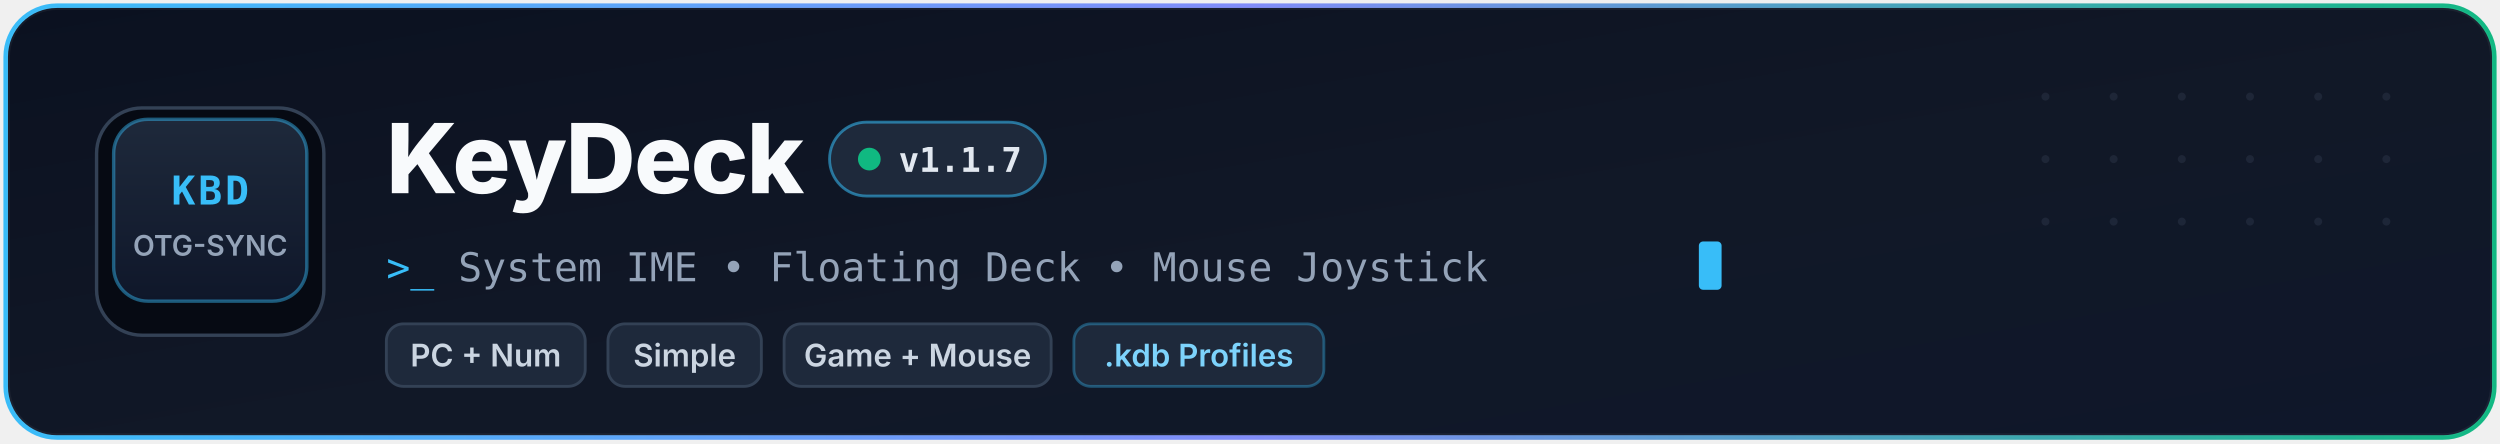
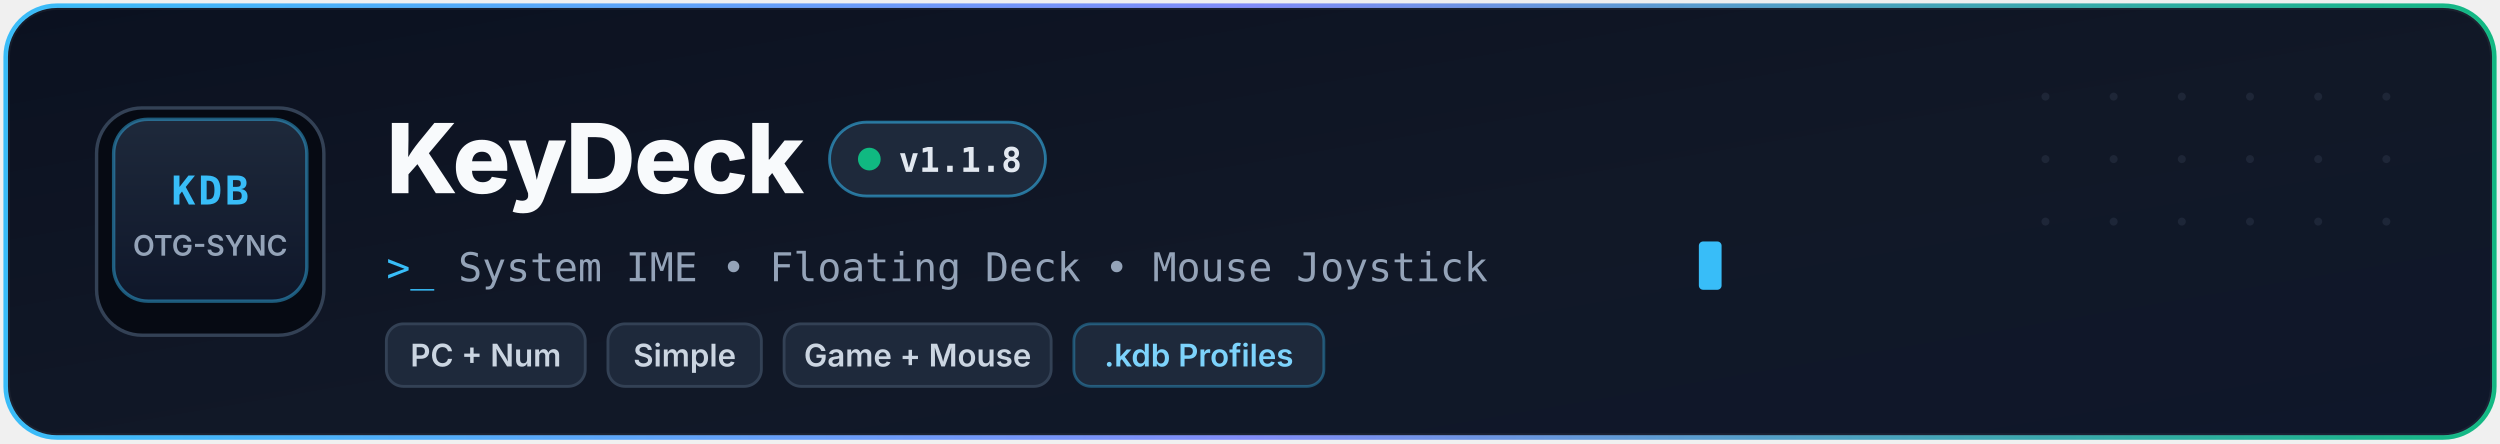
- <svg xmlns="http://www.w3.org/2000/svg" viewBox="0 0 880 156" width="100%" role="img" aria-label="KeyDeck v1.1.7 — Android PC Mechanical Keyboard, Floating Deck &amp; Mouse Joystick">
+ <svg xmlns="http://www.w3.org/2000/svg" viewBox="0 0 880 156" width="100%" role="img" aria-label="KeyDeck v1.1.8 — Android PC Mechanical Keyboard, Floating Deck &amp; Mouse Joystick">
  <defs>
    <linearGradient id="bgGrad" x1="0%" y1="0%" x2="100%" y2="100%">
      <stop offset="0%" stop-color="#0B1120" />
      <stop offset="55%" stop-color="#111827" />
      <stop offset="100%" stop-color="#0F172A" />
    </linearGradient>
    <linearGradient id="borderGlow" x1="0%" y1="0%" x2="100%" y2="0%">
      <stop offset="0%" stop-color="#38BDF8">
        <animate attributeName="stop-color" values="#38BDF8;#818CF8;#10B981;#38BDF8" dur="7s" repeatCount="indefinite" />
      </stop>
      <stop offset="50%" stop-color="#818CF8">
        <animate attributeName="stop-color" values="#818CF8;#10B981;#38BDF8;#818CF8" dur="7s" repeatCount="indefinite" />
      </stop>
      <stop offset="100%" stop-color="#10B981">
        <animate attributeName="stop-color" values="#10B981;#38BDF8;#818CF8;#10B981" dur="7s" repeatCount="indefinite" />
      </stop>
    </linearGradient>
    <linearGradient id="keycapGrad" x1="0%" y1="0%" x2="0%" y2="100%">
      <stop offset="0%" stop-color="#1E293B" />
      <stop offset="100%" stop-color="#0F172A" />
    </linearGradient>
    <style>
      .cursor-blink {
        animation: blink 1.05s steps(1, end) infinite;
      }
      .led-pulse {
        animation: pulse 2.4s ease-in-out infinite;
      }
      @keyframes blink {
        0%, 49% { opacity: 1; }
        50%, 100% { opacity: 0; }
      }
      @keyframes pulse {
        0%, 100% { opacity: 1; }
        50% { opacity: 0.35; }
      }
    </style>
  </defs>
  <rect x="2" y="2" width="876" height="152" rx="18" fill="url(#bgGrad)" stroke="url(#borderGlow)" stroke-width="1.6" />
  <rect x="3" y="3" width="874" height="150" rx="17" fill="none" stroke="#FFFFFF" stroke-opacity="0.05" stroke-width="1" />
  <g fill="#64748B" fill-opacity="0.16">
    <circle cx="720" cy="34" r="1.4" />
    <circle cx="744" cy="34" r="1.4" />
    <circle cx="768" cy="34" r="1.4" />
    <circle cx="792" cy="34" r="1.4" />
    <circle cx="816" cy="34" r="1.4" />
    <circle cx="840" cy="34" r="1.4" />
    <circle cx="720" cy="56" r="1.4" />
    <circle cx="744" cy="56" r="1.4" />
    <circle cx="768" cy="56" r="1.4" />
    <circle cx="792" cy="56" r="1.4" />
    <circle cx="816" cy="56" r="1.4" />
    <circle cx="840" cy="56" r="1.4" />
    <circle cx="720" cy="78" r="1.4" />
    <circle cx="744" cy="78" r="1.4" />
    <circle cx="768" cy="78" r="1.4" />
    <circle cx="792" cy="78" r="1.4" />
    <circle cx="816" cy="78" r="1.4" />
    <circle cx="840" cy="78" r="1.4" />
  </g>
  <g transform="translate(34, 38)">
    <rect x="0" y="0" width="80" height="80" rx="16" fill="#060A13" stroke="#334155" stroke-width="1.2" />
    <rect x="6" y="4" width="68" height="64" rx="12" fill="url(#keycapGrad)" stroke="#38BDF8" stroke-opacity="0.45" stroke-width="1.2" />
-     <text x="40" y="34" text-anchor="middle" font-family="ui-monospace, SFMono-Regular, Menlo, Consolas, monospace" font-size="14" font-weight="700" fill="#38BDF8" letter-spacing="1">KBD</text>
+     <text x="40" y="34" text-anchor="middle" font-family="ui-monospace, SFMono-Regular, Menlo, Consolas, monospace" font-size="14" font-weight="700" fill="#38BDF8" letter-spacing="1">KDB</text>
    <text x="40" y="52" text-anchor="middle" font-family="ui-sans-serif, system-ui, -apple-system, sans-serif" font-size="10" font-weight="600" fill="#94A3B8">OTG-SYNC</text>
  </g>
  <text x="136" y="68" font-family="ui-sans-serif, system-ui, -apple-system, BlinkMacSystemFont, 'Segoe UI', sans-serif" font-size="34" font-weight="800" fill="#F8FAFC" letter-spacing="-0.5">KeyDeck</text>
  <g transform="translate(292, 43)">
    <rect x="0" y="0" width="76" height="26" rx="13" fill="#1E293B" stroke="#38BDF8" stroke-opacity="0.55" stroke-width="1" />
    <circle class="led-pulse" cx="14" cy="13" r="4" fill="#10B981">
      <animate attributeName="opacity" values="1;0.35;1" dur="2.4s" repeatCount="indefinite" />
    </circle>
-     <text x="46" y="17.5" text-anchor="middle" font-family="ui-monospace, SFMono-Regular, Menlo, Consolas, monospace" font-size="12" font-weight="700" fill="#E2E8F0">v1.1.7</text>
+     <text x="46" y="17.5" text-anchor="middle" font-family="ui-monospace, SFMono-Regular, Menlo, Consolas, monospace" font-size="12" font-weight="700" fill="#E2E8F0">v1.1.8</text>
  </g>
  <text x="136" y="99" font-family="ui-monospace, SFMono-Regular, Menlo, Consolas, monospace" font-size="14" fill="#94A3B8">
    <tspan fill="#38BDF8">&gt;_</tspan> System IME  •  Floating Deck  •  Mouse Joystick
  </text>
  <rect class="cursor-blink" x="598" y="85" width="8" height="17" rx="1.5" fill="#38BDF8">
    <animate attributeName="opacity" values="1;1;0;0" dur="1.05s" repeatCount="indefinite" />
  </rect>
  <g transform="translate(136, 114)" font-family="ui-sans-serif, system-ui, -apple-system, sans-serif" font-size="11" font-weight="600">
    <rect x="0" y="0" width="70" height="22" rx="6" fill="#1E293B" stroke="#334155" stroke-width="1" />
    <text x="35" y="15" text-anchor="middle" fill="#CBD5E1">PC + Num</text>
    <rect x="78" y="0" width="54" height="22" rx="6" fill="#1E293B" stroke="#334155" stroke-width="1" />
    <text x="105" y="15" text-anchor="middle" fill="#CBD5E1">Simple</text>
    <rect x="140" y="0" width="94" height="22" rx="6" fill="#1E293B" stroke="#334155" stroke-width="1" />
    <text x="187" y="15" text-anchor="middle" fill="#CBD5E1">Game + Mouse</text>
    <rect x="242" y="0" width="88" height="22" rx="6" fill="#1E293B" stroke="#38BDF8" stroke-opacity="0.35" stroke-width="1" />
    <text x="286" y="15" text-anchor="middle" fill="#7DD3FC">.kdb Profiles</text>
  </g>
</svg>
